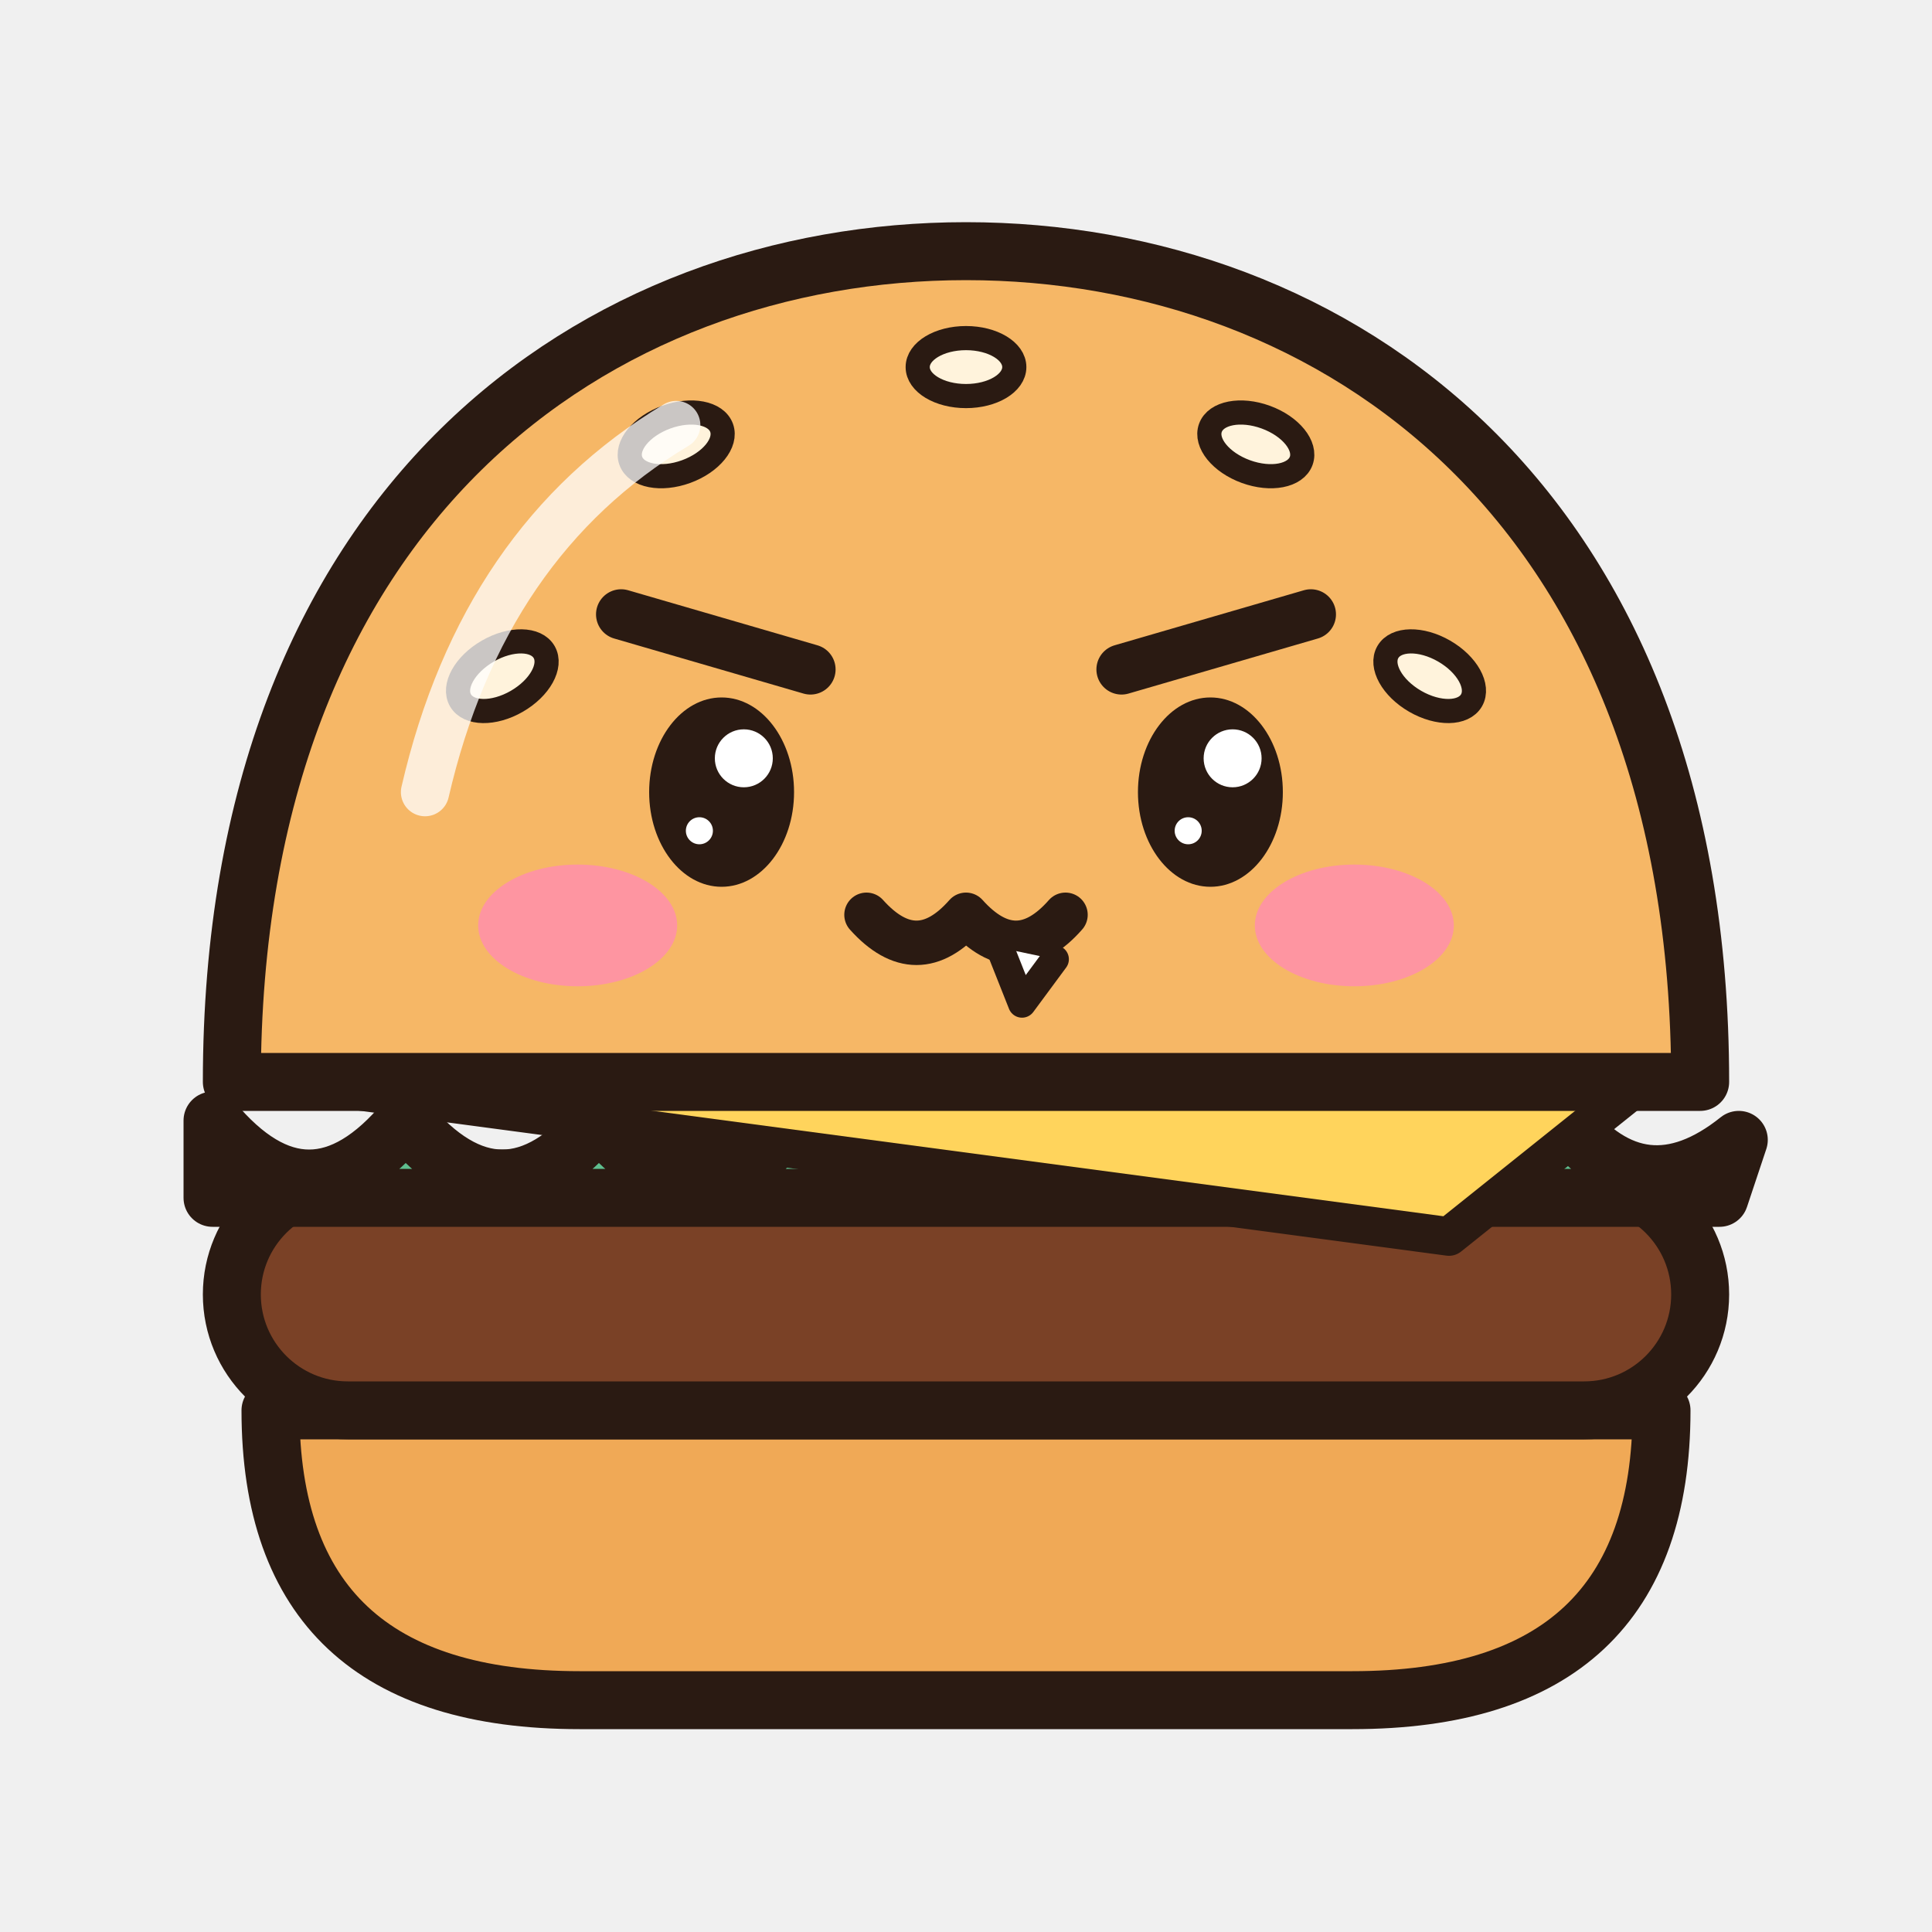
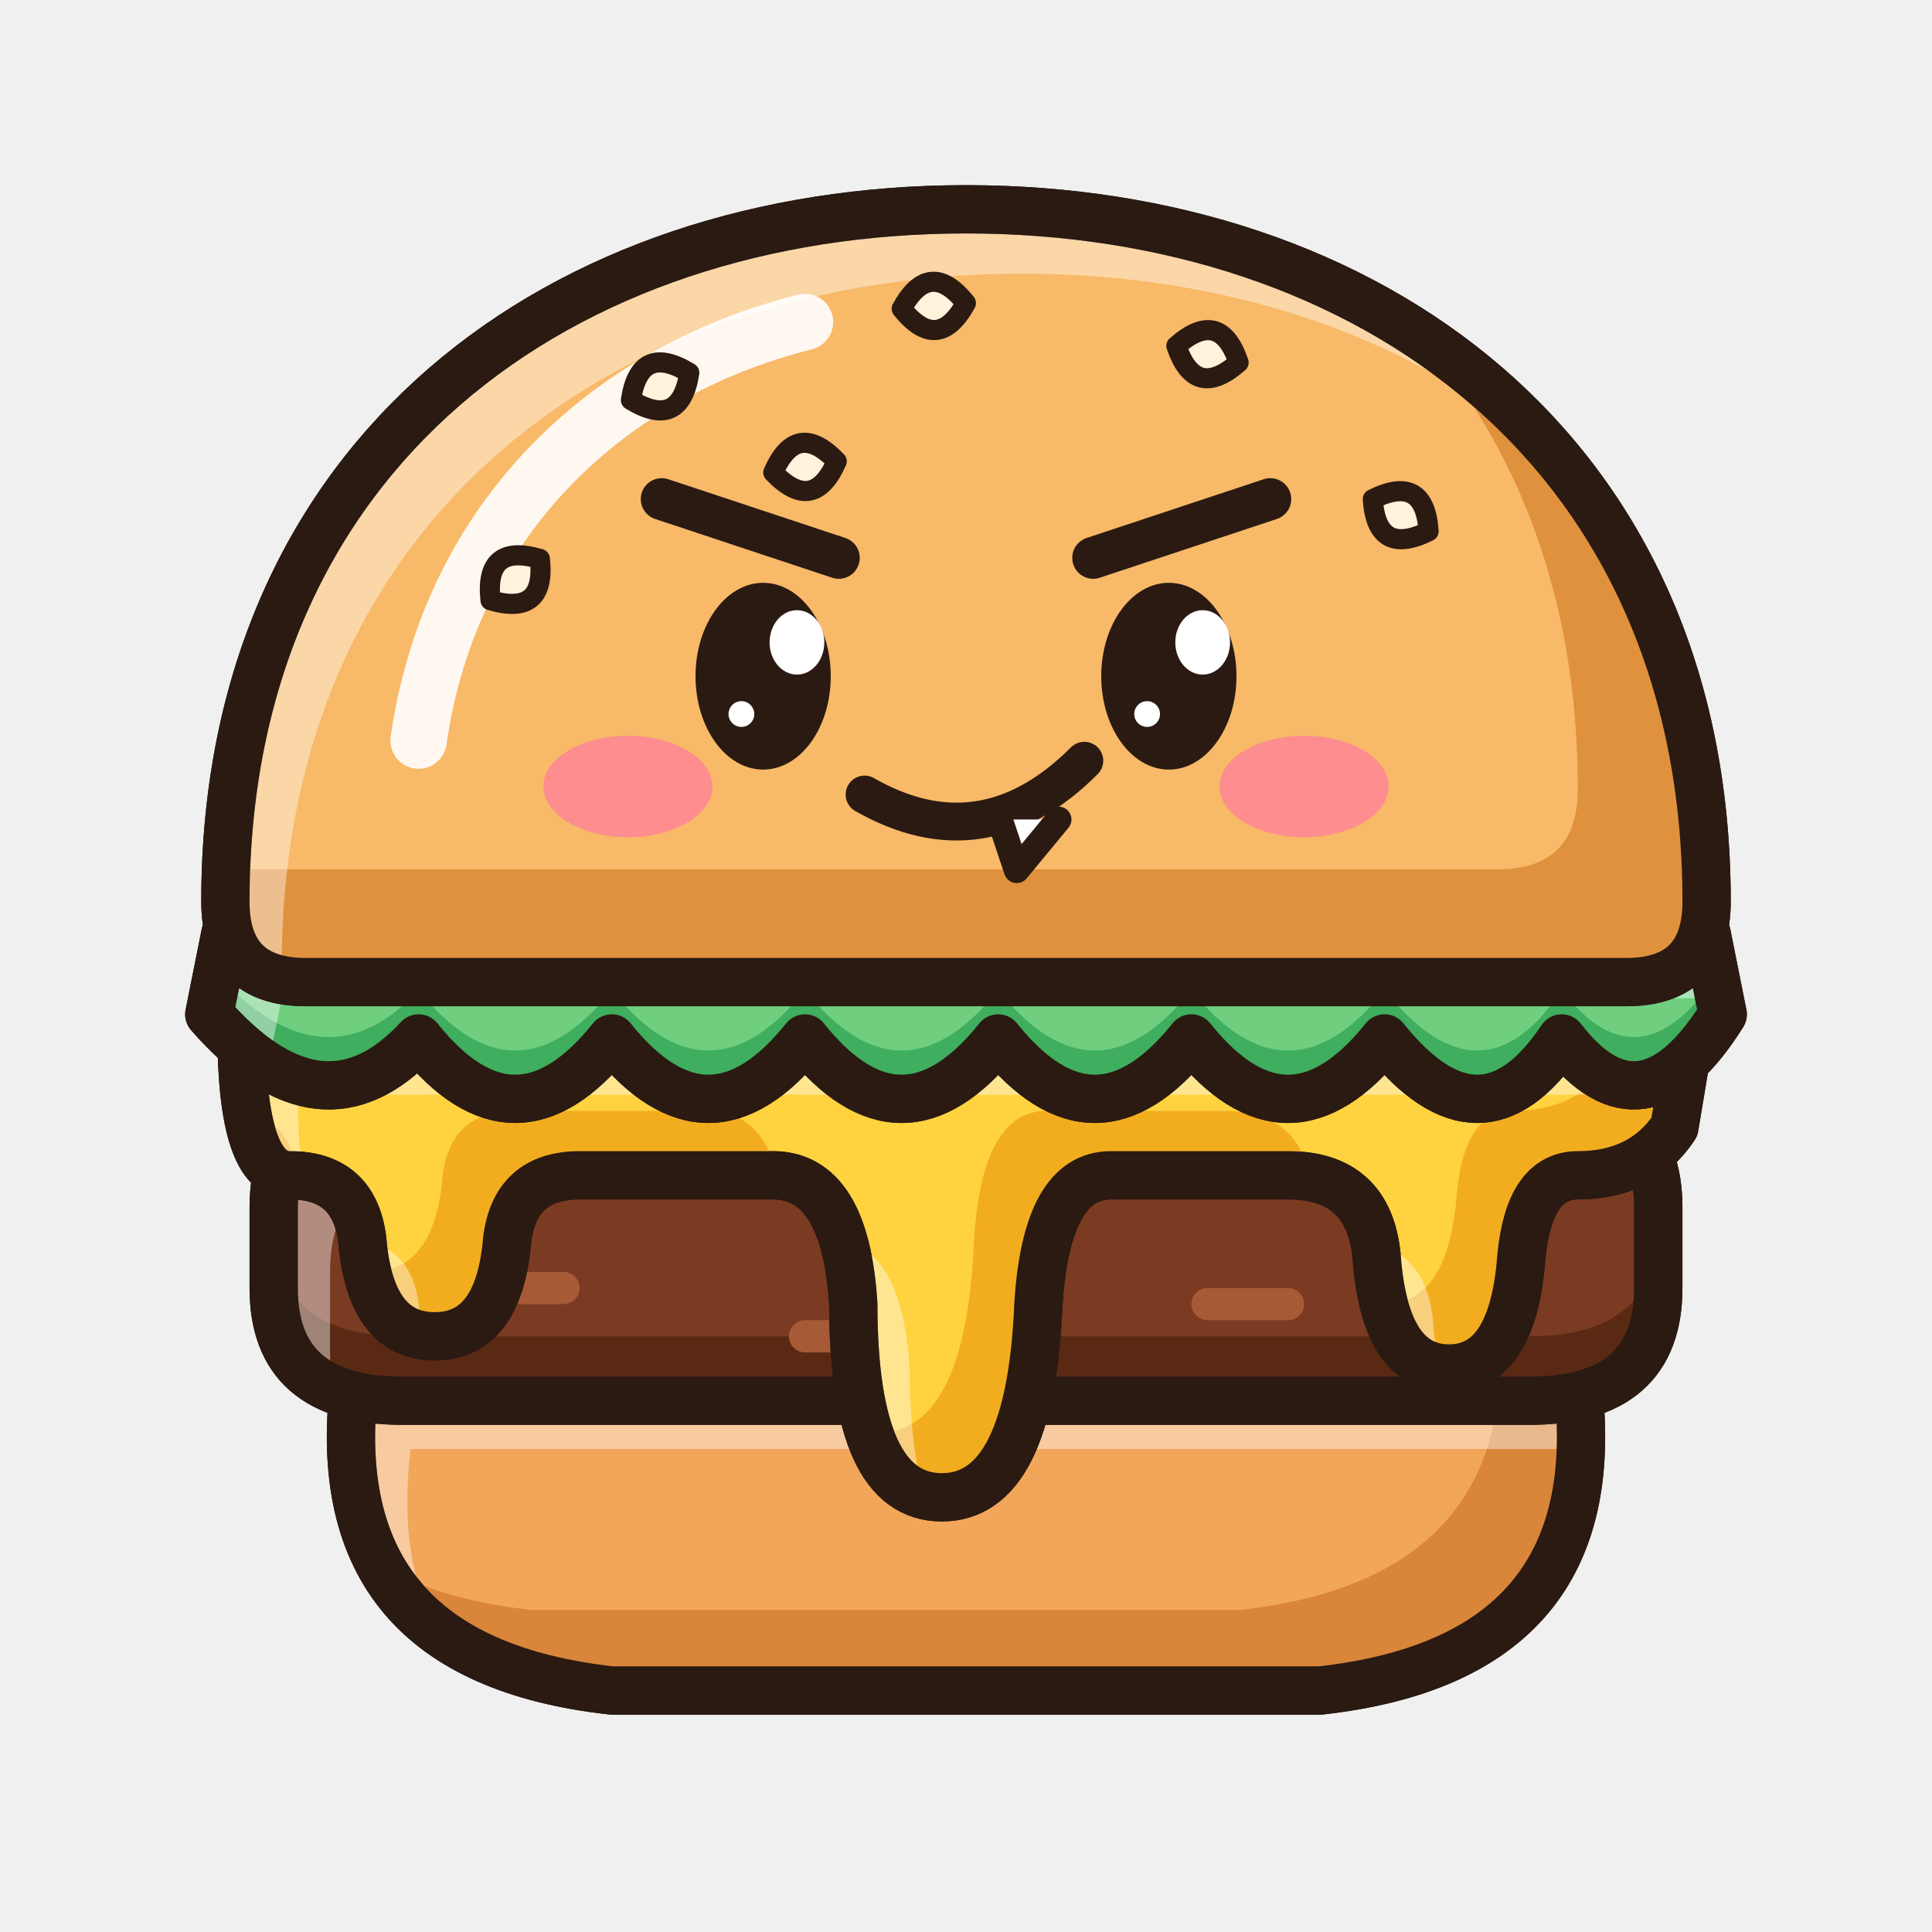
- <svg xmlns="http://www.w3.org/2000/svg" viewBox="0 0 200 200" width="200" height="200">
+ <svg xmlns="http://www.w3.org/2000/svg" viewBox="0 0 240 240" width="240" height="240">
  <g stroke="#2a1a12" stroke-width="6" stroke-linejoin="round" stroke-linecap="round">
-     <path d="M28 146 Q28 176 60 176 L140 176 Q172 176 172 146Z" fill="#f0a956" />
-     <rect x="24" y="122" width="152" height="24" rx="12" fill="#7a4126" />
-     <path d="M22 116 q10 12 20 0 q10 12 20 0 q10 12 20 0 q10 12 20 0 q10 12 20 0 q10 12 20 0 q10 12 20 0 q8 10 18 2 L178 124 L22 124Z" fill="#5fbf8f" />
-     <path d="M30 112 L170 112 L150 128 Z" fill="#ffd45c" stroke-width="4" />
-     <path d="M24 112 C24 52 62 26 100 26 C138 26 176 52 176 112Z" fill="#f6b766" />
-     <ellipse cx="70" cy="46" rx="5" ry="3" fill="#fff3dc" stroke-width="2.5" transform="rotate(-20 70 46)" />
-     <ellipse cx="100" cy="38" rx="5" ry="3" fill="#fff3dc" stroke-width="2.5" transform="rotate(0 100 38)" />
-     <ellipse cx="130" cy="46" rx="5" ry="3" fill="#fff3dc" stroke-width="2.5" transform="rotate(20 130 46)" />
-     <ellipse cx="52" cy="70" rx="5" ry="3" fill="#fff3dc" stroke-width="2.5" transform="rotate(-30 52 70)" />
-     <ellipse cx="148" cy="70" rx="5" ry="3" fill="#fff3dc" stroke-width="2.5" transform="rotate(30 148 70)" />
-     <ellipse cx="59.8" cy="95.8" rx="10.3" ry="6.3" fill="#ff8fab" stroke="none" opacity=".85" />
-     <ellipse cx="140.2" cy="95.8" rx="10.3" ry="6.3" fill="#ff8fab" stroke="none" opacity=".85" />
-     <ellipse cx="74.7" cy="82.0" rx="7.5" ry="9.8" fill="#2a1a12" stroke="none" />
-     <circle cx="77.0" cy="78.5" r="3.0" fill="#fff" stroke="none" />
-     <circle cx="72.4" cy="86.0" r="1.4" fill="#fff" stroke="none" />
-     <ellipse cx="125.3" cy="82.0" rx="7.5" ry="9.8" fill="#2a1a12" stroke="none" />
-     <circle cx="127.6" cy="78.5" r="3.0" fill="#fff" stroke="none" />
-     <circle cx="123.0" cy="86.0" r="1.4" fill="#fff" stroke="none" />
-     <path d="M64.3 63.6 L83.9 69.3" stroke-width="5.2" />
-     <path d="M135.7 63.6 L116.1 69.3" stroke-width="5.2" />
-     <path d="M89.7 94.7 q5.2 5.8 10.3 0 q5.2 5.8 10.3 0" fill="none" stroke-width="4.6" />
-     <path d="M103.5 98.1 l2.3 5.8 l3.4 -4.6" fill="#fff" stroke-width="2.9" />
-     <path d="M44 82 q6 -26 26 -38" fill="none" stroke="#fff" stroke-width="5" opacity=".75" />
+     <mask id="k1">
+       <path d="M44 172 L196 172 Q200 206 164 210 L76 210 Q40 206 44 172Z" fill="#fff" stroke="none" />
+       <path d="M44 172 L196 172 Q200 206 164 210 L76 210 Q40 206 44 172Z" fill="#000" stroke="none" transform="translate(-10 -10)" />
+     </mask>
+     <path d="M44 172 L196 172 Q200 206 164 210 L76 210 Q40 206 44 172Z" fill="#f2a65a" />
+     <path d="M44 172 L196 172 Q200 206 164 210 L76 210 Q40 206 44 172Z" fill="#d9853a" stroke="none" mask="url(#k1)" />
+     <mask id="k2">
+       <path d="M44 172 L196 172 Q200 206 164 210 L76 210 Q40 206 44 172Z" fill="#fff" stroke="none" />
+       <path d="M44 172 L196 172 Q200 206 164 210 L76 210 Q40 206 44 172Z" fill="#000" stroke="none" transform="translate(7 8)" />
+     </mask>
+     <path d="M44 172 L196 172 Q200 206 164 210 L76 210 Q40 206 44 172Z" fill="#fff" stroke="none" opacity=".42" mask="url(#k2)" />
+     <path d="M44 172 L196 172 Q200 206 164 210 L76 210 Q40 206 44 172Z" fill="none" />
+     <mask id="k3">
+       <path d="M34 150 Q34 136 50 136 L190 136 Q206 136 206 150 L206 160 Q206 174 190 174 L50 174 Q34 174 34 160Z" fill="#fff" stroke="none" />
+       <path d="M34 150 Q34 136 50 136 L190 136 Q206 136 206 150 L206 160 Q206 174 190 174 L50 174 Q34 174 34 160Z" fill="#000" stroke="none" transform="translate(0 -8)" />
+     </mask>
+     <path d="M34 150 Q34 136 50 136 L190 136 Q206 136 206 150 L206 160 Q206 174 190 174 L50 174 Q34 174 34 160Z" fill="#7a3b22" />
+     <path d="M34 150 Q34 136 50 136 L190 136 Q206 136 206 150 L206 160 Q206 174 190 174 L50 174 Q34 174 34 160Z" fill="#5a2914" stroke="none" mask="url(#k3)" />
+     <mask id="k4">
+       <path d="M34 150 Q34 136 50 136 L190 136 Q206 136 206 150 L206 160 Q206 174 190 174 L50 174 Q34 174 34 160Z" fill="#fff" stroke="none" />
+       <path d="M34 150 Q34 136 50 136 L190 136 Q206 136 206 150 L206 160 Q206 174 190 174 L50 174 Q34 174 34 160Z" fill="#000" stroke="none" transform="translate(7 8)" />
+     </mask>
+     <path d="M34 150 Q34 136 50 136 L190 136 Q206 136 206 150 L206 160 Q206 174 190 174 L50 174 Q34 174 34 160Z" fill="#fff" stroke="none" opacity=".42" mask="url(#k4)" />
+     <path d="M34 150 Q34 136 50 136 L190 136 Q206 136 206 150 L206 160 Q206 174 190 174 L50 174 Q34 174 34 160Z" fill="none" />
+     <path d="M60 160 l10 0 M100 166 l12 0 M150 162 l10 0" stroke="#a65a36" stroke-width="4" />
+     <mask id="k5">
+       <path d="M30 128 L210 128 L208 140 Q204 146 196 146 Q190 146 189 156 Q188 170 180 170 Q172 170 171 156 Q170 146 160 146 L138 146 Q130 146 129 162 Q128 186 117 186 Q106 186 106 162 Q105 146 96 146 L72 146 Q64 146 63 154 Q62 166 54 166 Q46 166 45 154 Q44 146 36 146 Q30 146 30 128Z" fill="#fff" stroke="none" />
+       <path d="M30 128 L210 128 L208 140 Q204 146 196 146 Q190 146 189 156 Q188 170 180 170 Q172 170 171 156 Q170 146 160 146 L138 146 Q130 146 129 162 Q128 186 117 186 Q106 186 106 162 Q105 146 96 146 L72 146 Q64 146 63 154 Q62 166 54 166 Q46 166 45 154 Q44 146 36 146 Q30 146 30 128Z" fill="#000" stroke="none" transform="translate(-8 -8)" />
+     </mask>
+     <path d="M30 128 L210 128 L208 140 Q204 146 196 146 Q190 146 189 156 Q188 170 180 170 Q172 170 171 156 Q170 146 160 146 L138 146 Q130 146 129 162 Q128 186 117 186 Q106 186 106 162 Q105 146 96 146 L72 146 Q64 146 63 154 Q62 166 54 166 Q46 166 45 154 Q44 146 36 146 Q30 146 30 128Z" fill="#ffd23f" />
+     <path d="M30 128 L210 128 L208 140 Q204 146 196 146 Q190 146 189 156 Q188 170 180 170 Q172 170 171 156 Q170 146 160 146 L138 146 Q130 146 129 162 Q128 186 117 186 Q106 186 106 162 Q105 146 96 146 L72 146 Q64 146 63 154 Q62 166 54 166 Q46 166 45 154 Q44 146 36 146 Q30 146 30 128Z" fill="#f2ad1f" stroke="none" mask="url(#k5)" />
+     <mask id="k6">
+       <path d="M30 128 L210 128 L208 140 Q204 146 196 146 Q190 146 189 156 Q188 170 180 170 Q172 170 171 156 Q170 146 160 146 L138 146 Q130 146 129 162 Q128 186 117 186 Q106 186 106 162 Q105 146 96 146 L72 146 Q64 146 63 154 Q62 166 54 166 Q46 166 45 154 Q44 146 36 146 Q30 146 30 128Z" fill="#fff" stroke="none" />
+       <path d="M30 128 L210 128 L208 140 Q204 146 196 146 Q190 146 189 156 Q188 170 180 170 Q172 170 171 156 Q170 146 160 146 L138 146 Q130 146 129 162 Q128 186 117 186 Q106 186 106 162 Q105 146 96 146 L72 146 Q64 146 63 154 Q62 166 54 166 Q46 166 45 154 Q44 146 36 146 Q30 146 30 128Z" fill="#000" stroke="none" transform="translate(7 8)" />
+     </mask>
+     <path d="M30 128 L210 128 L208 140 Q204 146 196 146 Q190 146 189 156 Q188 170 180 170 Q172 170 171 156 Q170 146 160 146 L138 146 Q130 146 129 162 Q128 186 117 186 Q106 186 106 162 Q105 146 96 146 L72 146 Q64 146 63 154 Q62 166 54 166 Q46 166 45 154 Q44 146 36 146 Q30 146 30 128Z" fill="#fff" stroke="none" opacity=".42" mask="url(#k6)" />
+     <path d="M30 128 L210 128 L208 140 Q204 146 196 146 Q190 146 189 156 Q188 170 180 170 Q172 170 171 156 Q170 146 160 146 L138 146 Q130 146 129 162 Q128 186 117 186 Q106 186 106 162 Q105 146 96 146 L72 146 Q64 146 63 154 Q62 166 54 166 Q46 166 45 154 Q44 146 36 146 Q30 146 30 128Z" fill="none" />
+     <mask id="k7">
+       <path d="M28 116 L212 116 L214 126 Q204 142 194 129 Q184 144 172 129 Q160 144 148 129 Q136 144 124 129 Q112 144 100 129 Q88 144 76 129 Q64 144 52 129 Q40 142 26 126Z" fill="#fff" stroke="none" />
+       <path d="M28 116 L212 116 L214 126 Q204 142 194 129 Q184 144 172 129 Q160 144 148 129 Q136 144 124 129 Q112 144 100 129 Q88 144 76 129 Q64 144 52 129 Q40 142 26 126Z" fill="#000" stroke="none" transform="translate(0 -6)" />
+     </mask>
+     <path d="M28 116 L212 116 L214 126 Q204 142 194 129 Q184 144 172 129 Q160 144 148 129 Q136 144 124 129 Q112 144 100 129 Q88 144 76 129 Q64 144 52 129 Q40 142 26 126Z" fill="#6fcf7f" />
+     <path d="M28 116 L212 116 L214 126 Q204 142 194 129 Q184 144 172 129 Q160 144 148 129 Q136 144 124 129 Q112 144 100 129 Q88 144 76 129 Q64 144 52 129 Q40 142 26 126Z" fill="#3fae5e" stroke="none" mask="url(#k7)" />
+     <mask id="k8">
+       <path d="M28 116 L212 116 L214 126 Q204 142 194 129 Q184 144 172 129 Q160 144 148 129 Q136 144 124 129 Q112 144 100 129 Q88 144 76 129 Q64 144 52 129 Q40 142 26 126Z" fill="#fff" stroke="none" />
+       <path d="M28 116 L212 116 L214 126 Q204 142 194 129 Q184 144 172 129 Q160 144 148 129 Q136 144 124 129 Q112 144 100 129 Q88 144 76 129 Q64 144 52 129 Q40 142 26 126Z" fill="#000" stroke="none" transform="translate(7 8)" />
+     </mask>
+     <path d="M28 116 L212 116 L214 126 Q204 142 194 129 Q184 144 172 129 Q160 144 148 129 Q136 144 124 129 Q112 144 100 129 Q88 144 76 129 Q64 144 52 129 Q40 142 26 126Z" fill="#fff" stroke="none" opacity=".42" mask="url(#k8)" />
+     <path d="M28 116 L212 116 L214 126 Q204 142 194 129 Q184 144 172 129 Q160 144 148 129 Q136 144 124 129 Q112 144 100 129 Q88 144 76 129 Q64 144 52 129 Q40 142 26 126Z" fill="none" />
+     <mask id="k9">
+       <path d="M28 112 C28 56 70 26 120 26 C170 26 212 56 212 112 Q212 122 202 122 L38 122 Q28 122 28 112Z" fill="#fff" stroke="none" />
+       <path d="M28 112 C28 56 70 26 120 26 C170 26 212 56 212 112 Q212 122 202 122 L38 122 Q28 122 28 112Z" fill="#000" stroke="none" transform="translate(-16 -14)" />
+     </mask>
+     <path d="M28 112 C28 56 70 26 120 26 C170 26 212 56 212 112 Q212 122 202 122 L38 122 Q28 122 28 112Z" fill="#f8b968" />
+     <path d="M28 112 C28 56 70 26 120 26 C170 26 212 56 212 112 Q212 122 202 122 L38 122 Q28 122 28 112Z" fill="#e0913e" stroke="none" mask="url(#k9)" />
+     <mask id="k10">
+       <path d="M28 112 C28 56 70 26 120 26 C170 26 212 56 212 112 Q212 122 202 122 L38 122 Q28 122 28 112Z" fill="#fff" stroke="none" />
+       <path d="M28 112 C28 56 70 26 120 26 C170 26 212 56 212 112 Q212 122 202 122 L38 122 Q28 122 28 112Z" fill="#000" stroke="none" transform="translate(7 8)" />
+     </mask>
+     <path d="M28 112 C28 56 70 26 120 26 C170 26 212 56 212 112 Q212 122 202 122 L38 122 Q28 122 28 112Z" fill="#fff" stroke="none" opacity=".42" mask="url(#k10)" />
+     <path d="M52 92 C56 64 76 46 100 40" fill="none" stroke="#fff" stroke-width="7" opacity=".9" />
+     <path d="M28 112 C28 56 70 26 120 26 C170 26 212 56 212 112 Q212 122 202 122 L38 122 Q28 122 28 112Z" fill="none" />
+     <path d="M78 48 q4 -6 8 0 q-4 6 -8 0Z" fill="#fff3dc" stroke-width="2.5" transform="rotate(-25 82 48)" />
+     <path d="M112 38 q4 -6 8 0 q-4 6 -8 0Z" fill="#fff3dc" stroke-width="2.5" transform="rotate(-5 116 38)" />
+     <path d="M146 44 q4 -6 8 0 q-4 6 -8 0Z" fill="#fff3dc" stroke-width="2.5" transform="rotate(15 150 44)" />
+     <path d="M60 72 q4 -6 8 0 q-4 6 -8 0Z" fill="#fff3dc" stroke-width="2.5" transform="rotate(-40 64 72)" />
+     <path d="M170 64 q4 -6 8 0 q-4 6 -8 0Z" fill="#fff3dc" stroke-width="2.5" transform="rotate(30 174 64)" />
+     <path d="M96 58 q4 -6 8 0 q-4 6 -8 0Z" fill="#fff3dc" stroke-width="2.5" transform="rotate(-10 100 58)" />
+     <ellipse cx="78.0" cy="97.7" rx="10.5" ry="6.3" fill="#ff7f9c" stroke="none" opacity=".75" />
+     <ellipse cx="162.0" cy="97.7" rx="10.5" ry="6.3" fill="#ff7f9c" stroke="none" opacity=".75" />
+     <ellipse cx="94.8" cy="84.0" rx="8.4" ry="11.6" fill="#2a1a12" stroke="none" />
+     <ellipse cx="99.0" cy="79.8" rx="3.4" ry="4.0" fill="#fff" stroke="none" />
+     <circle cx="92.1" cy="88.7" r="1.6" fill="#fff" stroke="none" />
+     <path d="M82.2 62.0 L104.2 69.3" stroke-width="5.2" />
+     <ellipse cx="145.2" cy="84.0" rx="8.4" ry="11.6" fill="#2a1a12" stroke="none" />
+     <ellipse cx="149.4" cy="79.8" rx="3.4" ry="4.0" fill="#fff" stroke="none" />
+     <circle cx="142.5" cy="88.7" r="1.6" fill="#fff" stroke="none" />
+     <path d="M157.8 62.0 L135.8 69.3" stroke-width="5.2" />
+     <path d="M107.4 98.7 Q122.1 107.1 134.7 94.5" fill="none" stroke-width="4.7" />
+     <path d="M124.2 101.8 l2.1 6.3 l5.2 -6.3" fill="#fff" stroke-width="3.2" />
  </g>
</svg>
